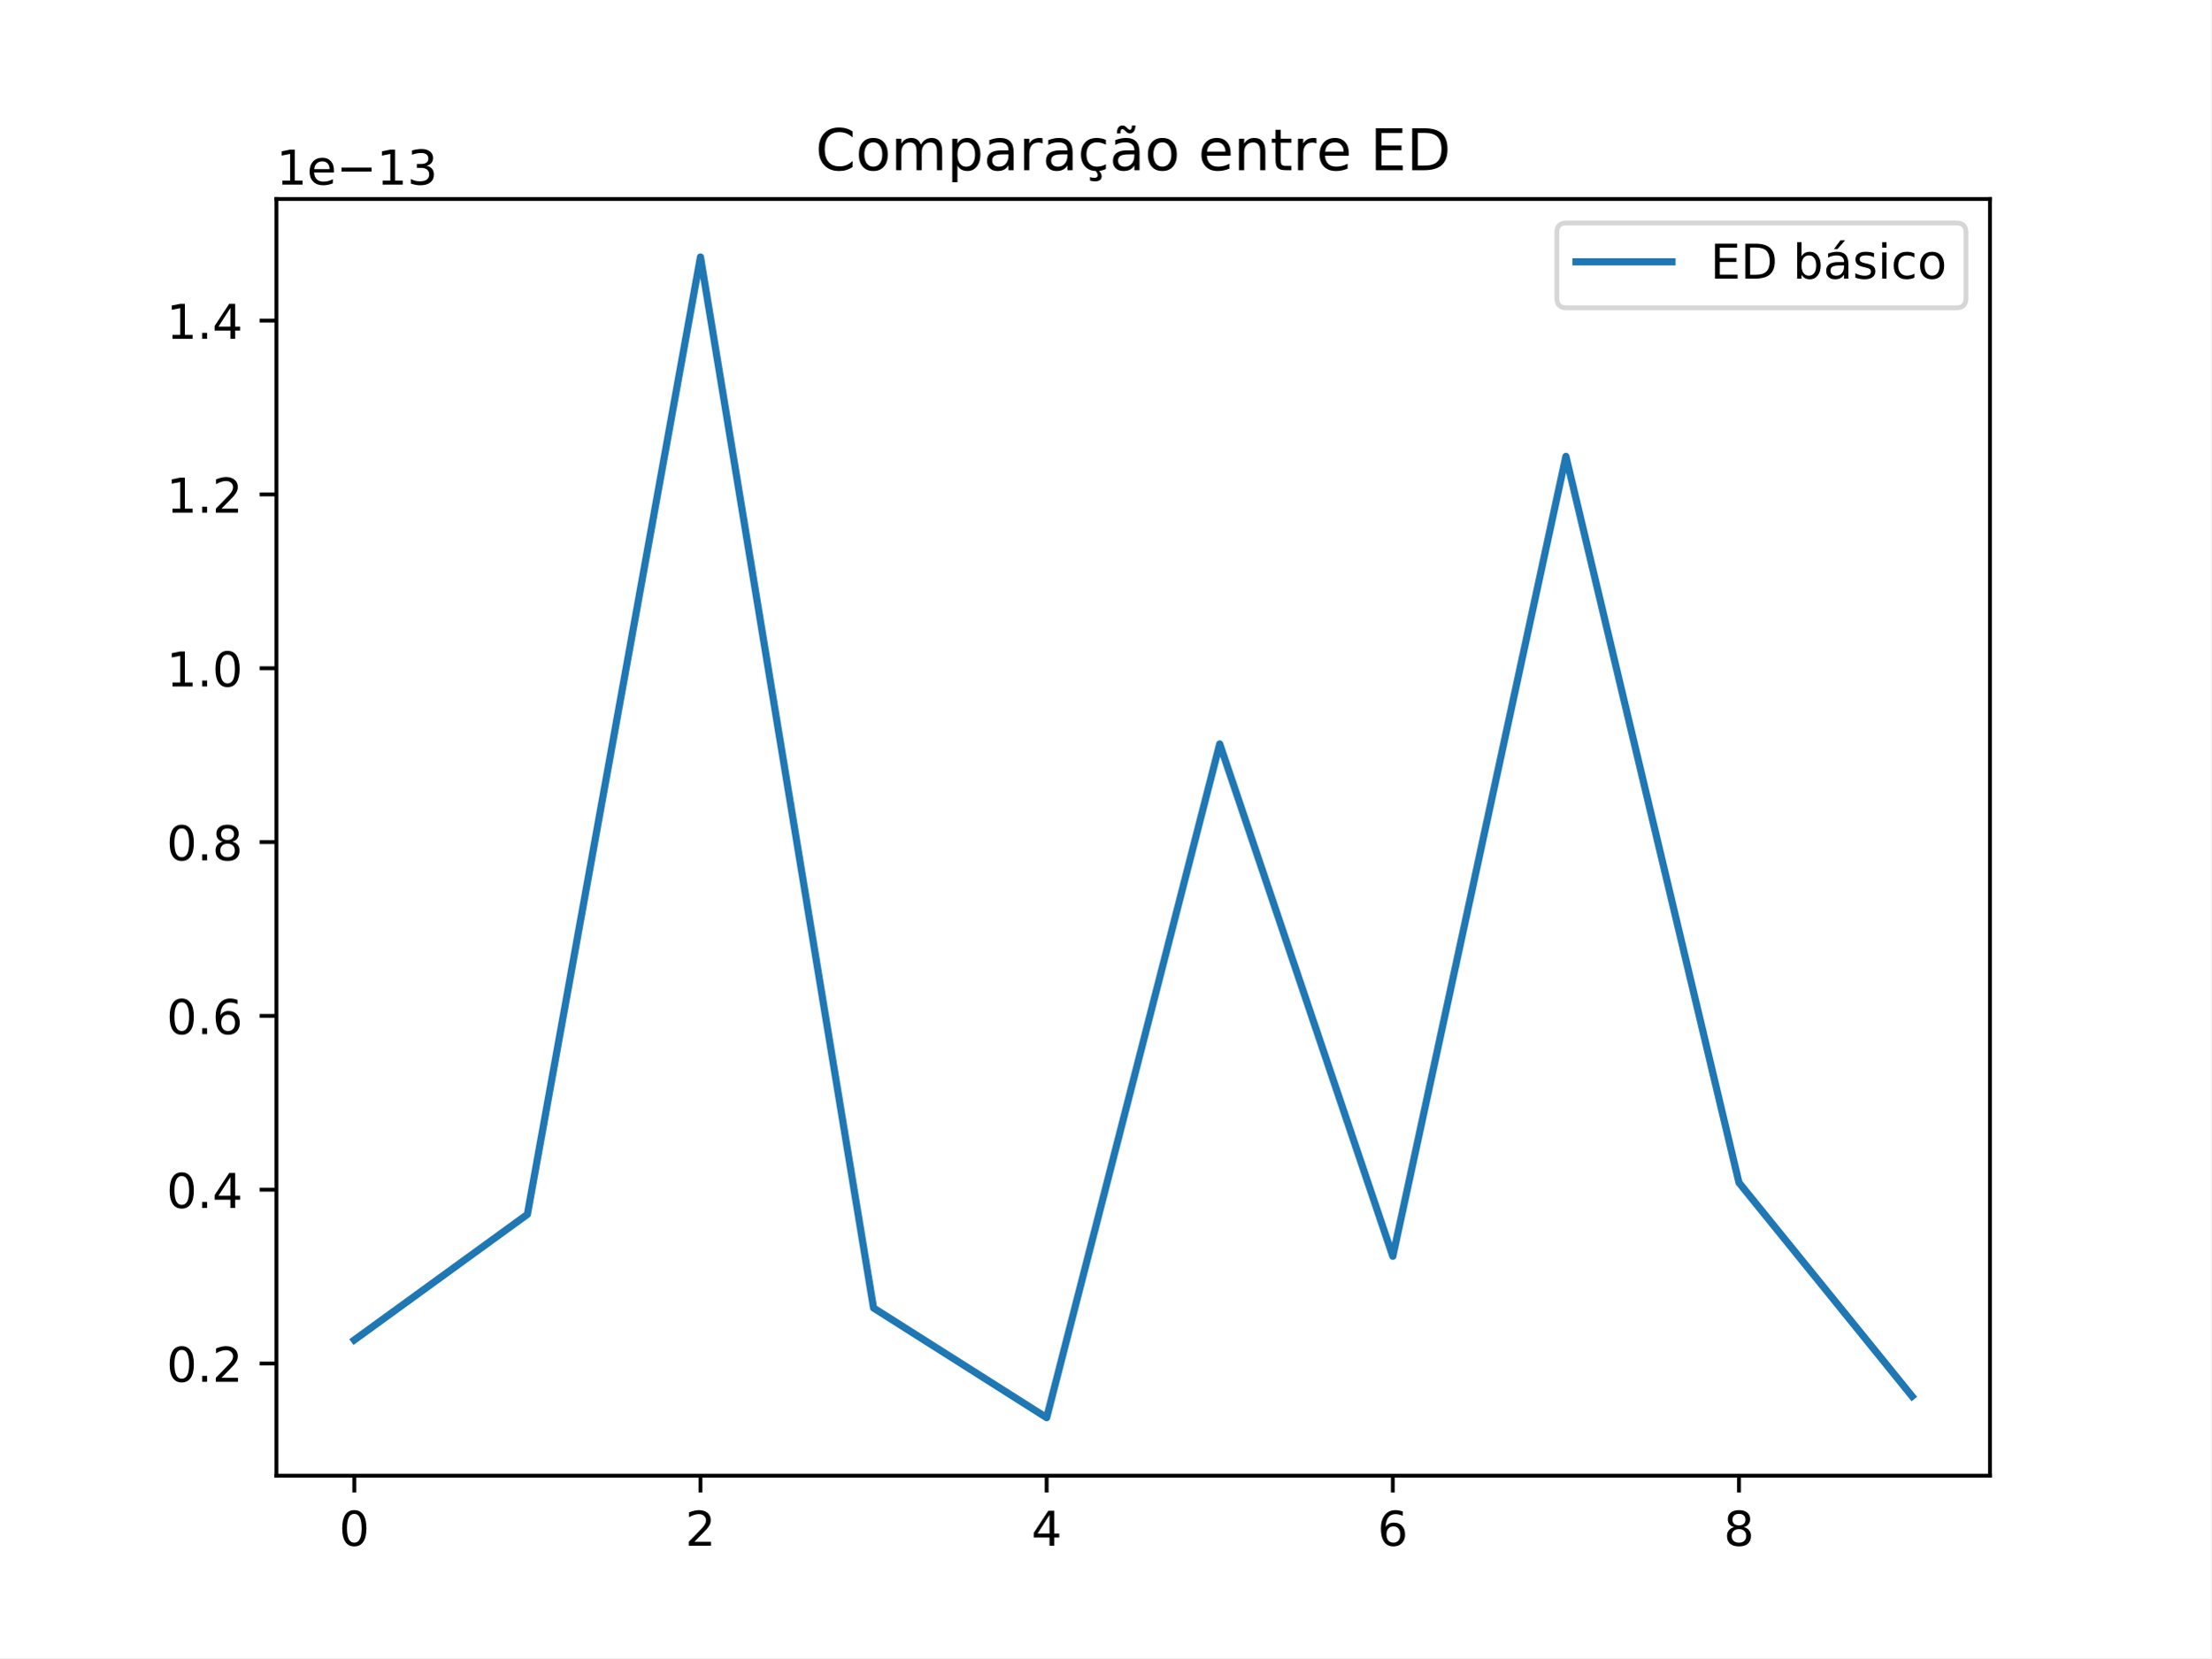
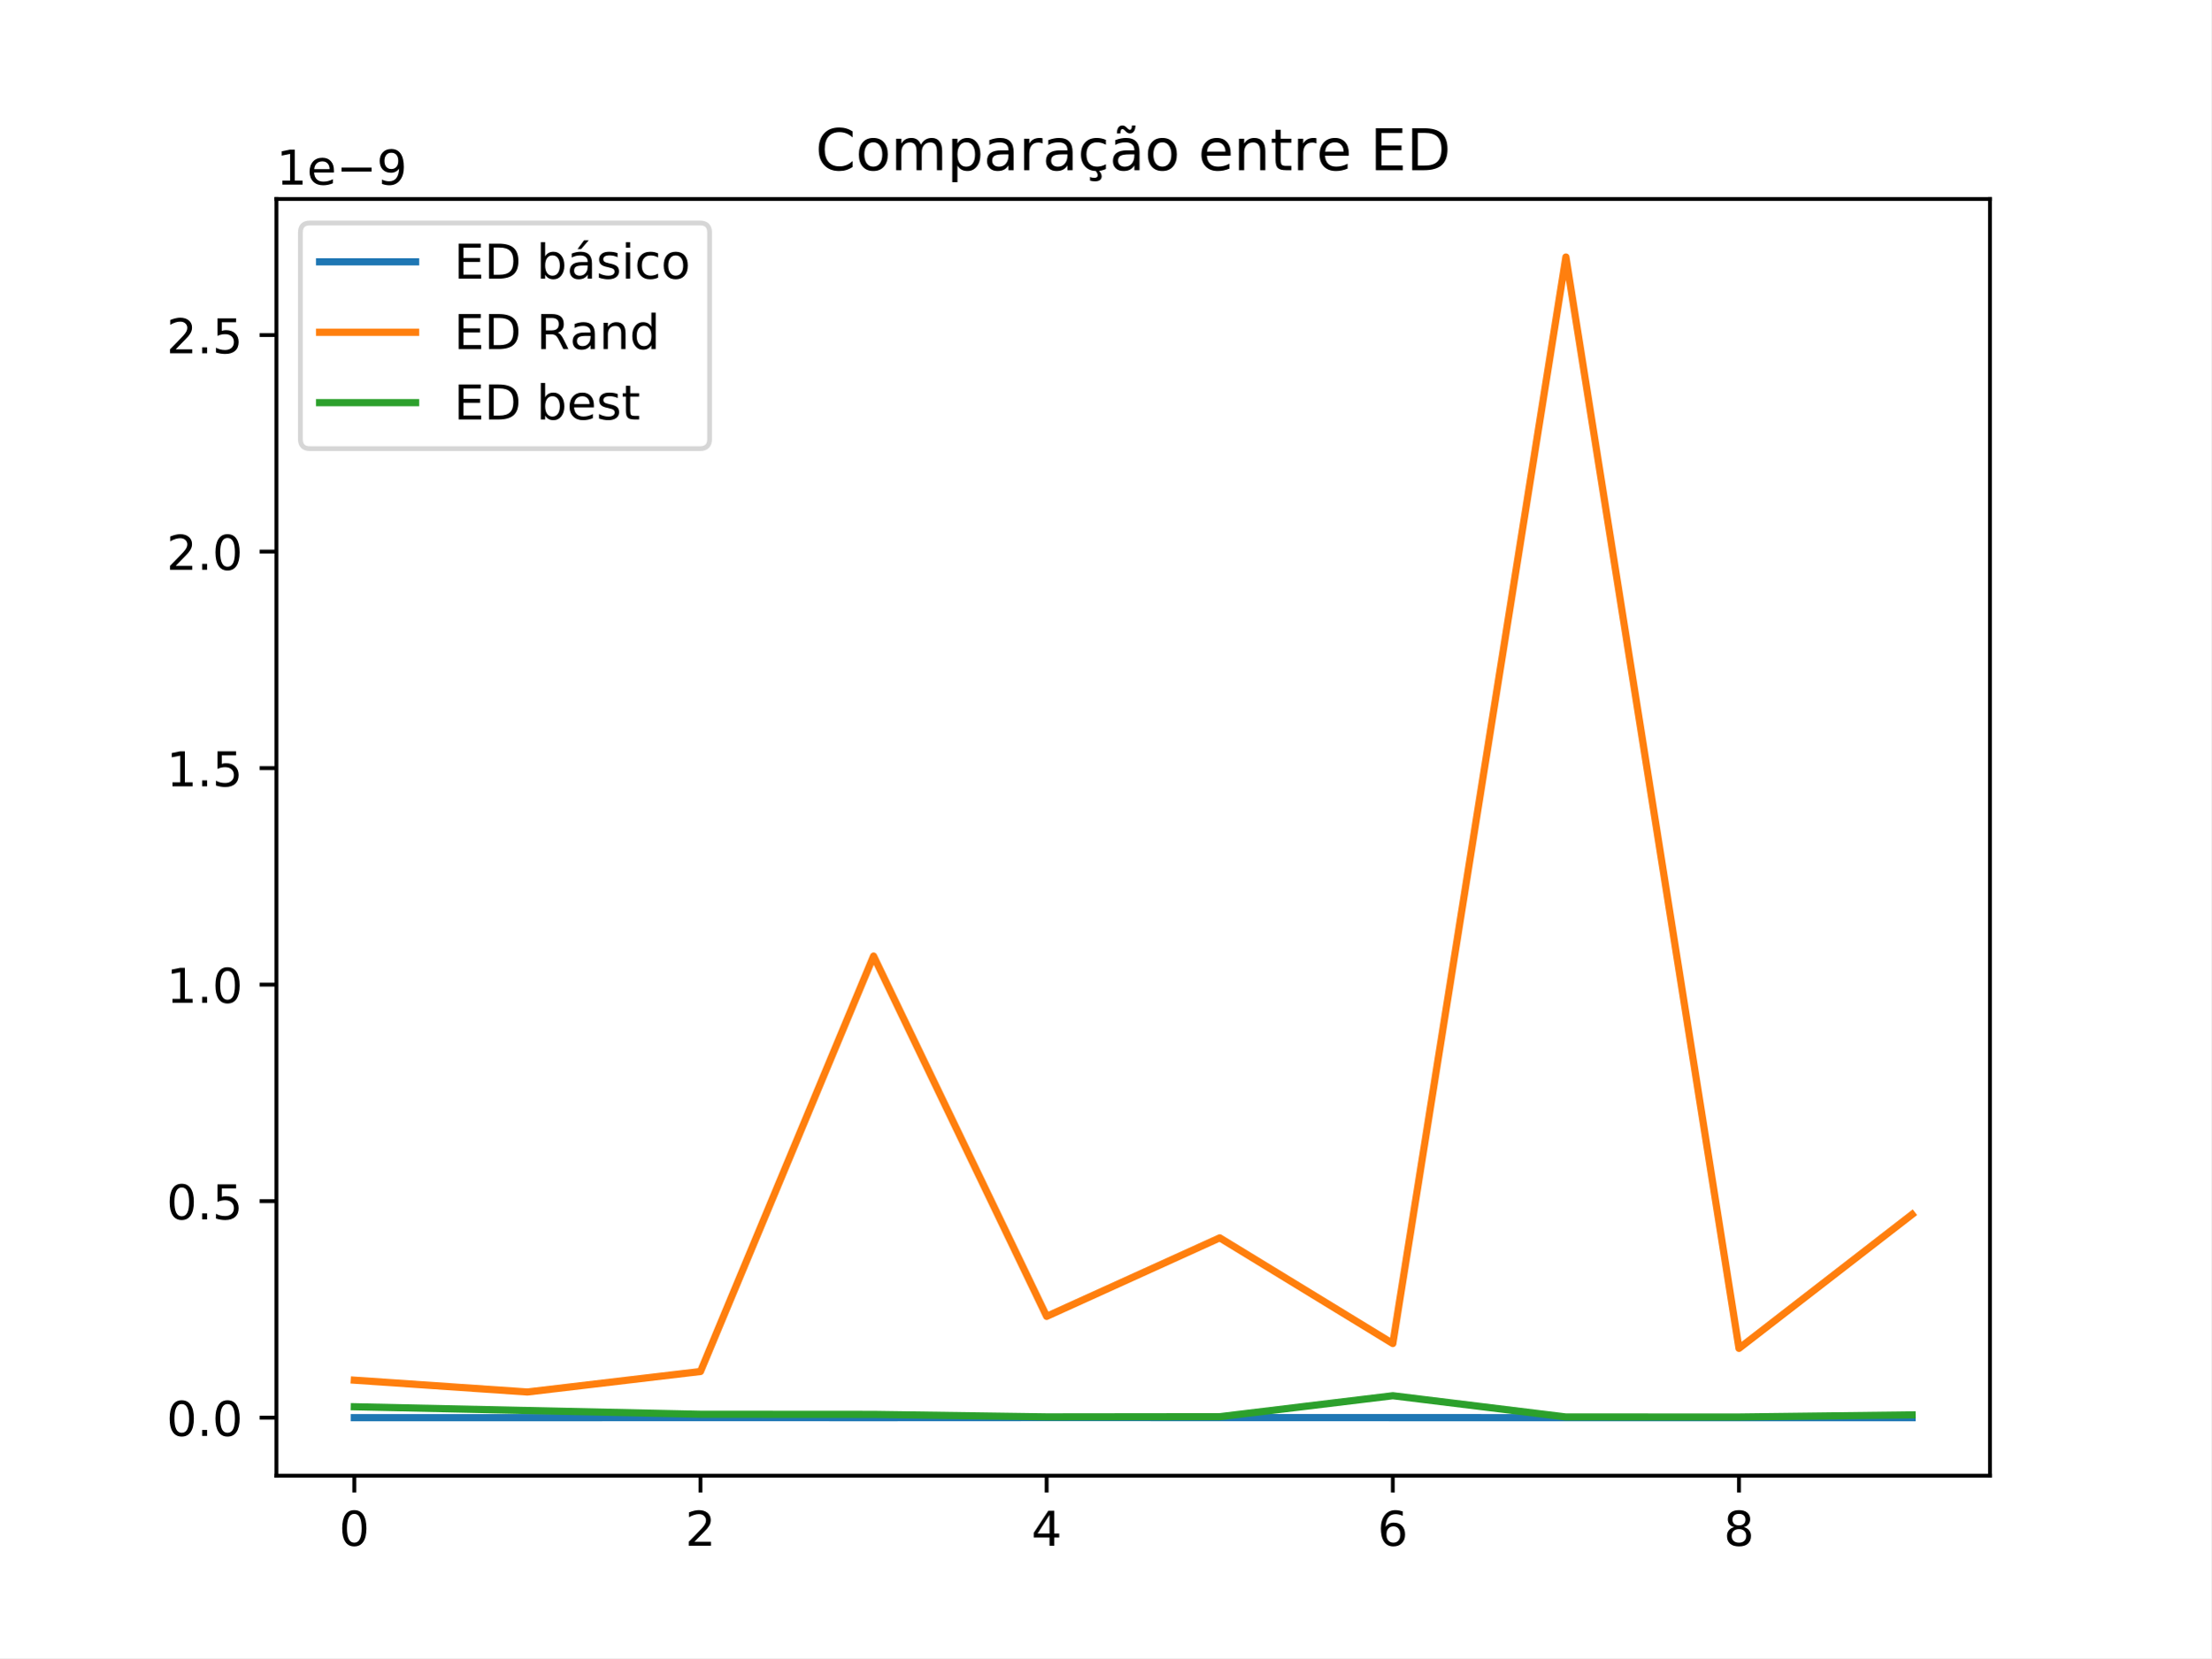
<svg xmlns="http://www.w3.org/2000/svg" xmlns:xlink="http://www.w3.org/1999/xlink" height="345.6pt" version="1.1" viewBox="0 0 460.8 345.6" width="460.8pt">
  <defs>
    <style type="text/css">
*{stroke-linecap:butt;stroke-linejoin:round;}
  </style>
  </defs>
  <g id="figure_1">
    <g id="patch_1">
      <path d="M 0 345.6  L 460.8 345.6  L 460.8 0  L 0 0  z " style="fill:#ffffff;" />
    </g>
    <g id="axes_1">
      <g id="patch_2">
        <path d="M 57.6 307.584  L 414.72 307.584  L 414.72 41.472  L 57.6 41.472  z " style="fill:#ffffff;" />
      </g>
      <g id="matplotlib.axis_1">
        <g id="xtick_1">
          <g id="line2d_1">
            <defs>
-               <path d="M 0 0  L 0 3.5  " id="m96b61ad5fe" style="stroke:#000000;stroke-width:0.8;" />
-             </defs>
-             <g>
-               <use style="stroke:#000000;stroke-width:0.8;" x="73.833" xlink:href="#m96b61ad5fe" y="307.584" />
+               <path d="M 0 0  L 0 3.5  " id="m26f1980702" style="stroke:#000000;stroke-width:0.8;" />
+             </defs>
+             <g>
+               <use style="stroke:#000000;stroke-width:0.8;" x="73.833" xlink:href="#m26f1980702" y="307.584" />
            </g>
          </g>
          <g id="text_1">
            <defs>
              <path d="M 31.781 66.406  Q 24.172 66.406 20.328 58.906  Q 16.5 51.422 16.5 36.375  Q 16.5 21.391 20.328 13.891  Q 24.172 6.391 31.781 6.391  Q 39.453 6.391 43.281 13.891  Q 47.125 21.391 47.125 36.375  Q 47.125 51.422 43.281 58.906  Q 39.453 66.406 31.781 66.406  z M 31.781 74.219  Q 44.047 74.219 50.516 64.516  Q 56.984 54.828 56.984 36.375  Q 56.984 17.969 50.516 8.266  Q 44.047 -1.422 31.781 -1.422  Q 19.531 -1.422 13.062 8.266  Q 6.594 17.969 6.594 36.375  Q 6.594 54.828 13.062 64.516  Q 19.531 74.219 31.781 74.219  z " id="DejaVuSans-48" />
            </defs>
            <g transform="translate(70.65148 322.1824)scale(0.1 -0.1)">
              <use xlink:href="#DejaVuSans-48" />
            </g>
          </g>
        </g>
        <g id="xtick_2">
          <g id="line2d_2">
            <g>
-               <use style="stroke:#000000;stroke-width:0.8;" x="145.978" xlink:href="#m96b61ad5fe" y="307.584" />
+               <use style="stroke:#000000;stroke-width:0.8;" x="145.978" xlink:href="#m26f1980702" y="307.584" />
            </g>
          </g>
          <g id="text_2">
            <defs>
              <path d="M 19.188 8.297  L 53.609 8.297  L 53.609 0  L 7.328 0  L 7.328 8.297  Q 12.938 14.109 22.625 23.891  Q 32.328 33.688 34.812 36.531  Q 39.547 41.844 41.422 45.531  Q 43.312 49.219 43.312 52.781  Q 43.312 58.594 39.234 62.25  Q 35.156 65.922 28.609 65.922  Q 23.969 65.922 18.812 64.312  Q 13.672 62.703 7.812 59.422  L 7.812 69.391  Q 13.766 71.781 18.938 73  Q 24.125 74.219 28.422 74.219  Q 39.75 74.219 46.484 68.547  Q 53.219 62.891 53.219 53.422  Q 53.219 48.922 51.531 44.891  Q 49.859 40.875 45.406 35.406  Q 44.188 33.984 37.641 27.219  Q 31.109 20.453 19.188 8.297  z " id="DejaVuSans-50" />
            </defs>
            <g transform="translate(142.7969 322.1824)scale(0.1 -0.1)">
              <use xlink:href="#DejaVuSans-50" />
            </g>
          </g>
        </g>
        <g id="xtick_3">
          <g id="line2d_3">
            <g>
-               <use style="stroke:#000000;stroke-width:0.8;" x="218.124" xlink:href="#m96b61ad5fe" y="307.584" />
+               <use style="stroke:#000000;stroke-width:0.8;" x="218.124" xlink:href="#m26f1980702" y="307.584" />
            </g>
          </g>
          <g id="text_3">
            <defs>
              <path d="M 37.797 64.312  L 12.891 25.391  L 37.797 25.391  z M 35.203 72.906  L 47.609 72.906  L 47.609 25.391  L 58.016 25.391  L 58.016 17.188  L 47.609 17.188  L 47.609 0  L 37.797 0  L 37.797 17.188  L 4.891 17.188  L 4.891 26.703  z " id="DejaVuSans-52" />
            </defs>
            <g transform="translate(214.9424 322.1824)scale(0.1 -0.1)">
              <use xlink:href="#DejaVuSans-52" />
            </g>
          </g>
        </g>
        <g id="xtick_4">
          <g id="line2d_4">
            <g>
-               <use style="stroke:#000000;stroke-width:0.8;" x="290.269" xlink:href="#m96b61ad5fe" y="307.584" />
+               <use style="stroke:#000000;stroke-width:0.8;" x="290.269" xlink:href="#m26f1980702" y="307.584" />
            </g>
          </g>
          <g id="text_4">
            <defs>
              <path d="M 33.016 40.375  Q 26.375 40.375 22.484 35.828  Q 18.609 31.297 18.609 23.391  Q 18.609 15.531 22.484 10.953  Q 26.375 6.391 33.016 6.391  Q 39.656 6.391 43.531 10.953  Q 47.406 15.531 47.406 23.391  Q 47.406 31.297 43.531 35.828  Q 39.656 40.375 33.016 40.375  z M 52.594 71.297  L 52.594 62.312  Q 48.875 64.062 45.094 64.984  Q 41.312 65.922 37.594 65.922  Q 27.828 65.922 22.672 59.328  Q 17.531 52.734 16.797 39.406  Q 19.672 43.656 24.016 45.922  Q 28.375 48.188 33.594 48.188  Q 44.578 48.188 50.953 41.516  Q 57.328 34.859 57.328 23.391  Q 57.328 12.156 50.688 5.359  Q 44.047 -1.422 33.016 -1.422  Q 20.359 -1.422 13.672 8.266  Q 6.984 17.969 6.984 36.375  Q 6.984 53.656 15.188 63.938  Q 23.391 74.219 37.203 74.219  Q 40.922 74.219 44.703 73.484  Q 48.484 72.75 52.594 71.297  z " id="DejaVuSans-54" />
            </defs>
            <g transform="translate(287.0878 322.1824)scale(0.1 -0.1)">
              <use xlink:href="#DejaVuSans-54" />
            </g>
          </g>
        </g>
        <g id="xtick_5">
          <g id="line2d_5">
            <g>
-               <use style="stroke:#000000;stroke-width:0.8;" x="362.415" xlink:href="#m96b61ad5fe" y="307.584" />
+               <use style="stroke:#000000;stroke-width:0.8;" x="362.415" xlink:href="#m26f1980702" y="307.584" />
            </g>
          </g>
          <g id="text_5">
            <defs>
              <path d="M 31.781 34.625  Q 24.75 34.625 20.719 30.859  Q 16.703 27.094 16.703 20.516  Q 16.703 13.922 20.719 10.156  Q 24.75 6.391 31.781 6.391  Q 38.812 6.391 42.859 10.172  Q 46.922 13.969 46.922 20.516  Q 46.922 27.094 42.891 30.859  Q 38.875 34.625 31.781 34.625  z M 21.922 38.812  Q 15.578 40.375 12.031 44.719  Q 8.5 49.078 8.5 55.328  Q 8.5 64.062 14.719 69.141  Q 20.953 74.219 31.781 74.219  Q 42.672 74.219 48.875 69.141  Q 55.078 64.062 55.078 55.328  Q 55.078 49.078 51.531 44.719  Q 48 40.375 41.703 38.812  Q 48.828 37.156 52.797 32.312  Q 56.781 27.484 56.781 20.516  Q 56.781 9.906 50.312 4.234  Q 43.844 -1.422 31.781 -1.422  Q 19.734 -1.422 13.25 4.234  Q 6.781 9.906 6.781 20.516  Q 6.781 27.484 10.781 32.312  Q 14.797 37.156 21.922 38.812  z M 18.312 54.391  Q 18.312 48.734 21.844 45.562  Q 25.391 42.391 31.781 42.391  Q 38.141 42.391 41.719 45.562  Q 45.312 48.734 45.312 54.391  Q 45.312 60.062 41.719 63.234  Q 38.141 66.406 31.781 66.406  Q 25.391 66.406 21.844 63.234  Q 18.312 60.062 18.312 54.391  z " id="DejaVuSans-56" />
            </defs>
            <g transform="translate(359.2333 322.1824)scale(0.1 -0.1)">
              <use xlink:href="#DejaVuSans-56" />
            </g>
          </g>
        </g>
      </g>
      <g id="matplotlib.axis_2">
        <g id="ytick_1">
          <g id="line2d_6">
            <defs>
-               <path d="M 0 0  L -3.5 0  " id="m6f7c202a91" style="stroke:#000000;stroke-width:0.8;" />
-             </defs>
-             <g>
-               <use style="stroke:#000000;stroke-width:0.8;" x="57.6" xlink:href="#m6f7c202a91" y="284.208" />
+               <path d="M 0 0  L -3.5 0  " id="m8818a28d22" style="stroke:#000000;stroke-width:0.8;" />
+             </defs>
+             <g>
+               <use style="stroke:#000000;stroke-width:0.8;" x="57.6" xlink:href="#m8818a28d22" y="295.489" />
            </g>
          </g>
          <g id="text_6">
            <defs>
              <path d="M 10.688 12.406  L 21 12.406  L 21 0  L 10.688 0  z " id="DejaVuSans-46" />
            </defs>
-             <g transform="translate(34.69687 288.0069)scale(0.1 -0.1)">
+             <g transform="translate(34.69687 299.2879)scale(0.1 -0.1)">
              <use xlink:href="#DejaVuSans-48" />
              <use x="63.623" xlink:href="#DejaVuSans-46" />
-               <use x="95.41" xlink:href="#DejaVuSans-50" />
+               <use x="95.41" xlink:href="#DejaVuSans-48" />
            </g>
          </g>
        </g>
        <g id="ytick_2">
          <g id="line2d_7">
            <g>
-               <use style="stroke:#000000;stroke-width:0.8;" x="57.6" xlink:href="#m6f7c202a91" y="247.976" />
+               <use style="stroke:#000000;stroke-width:0.8;" x="57.6" xlink:href="#m8818a28d22" y="250.357" />
            </g>
          </g>
          <g id="text_7">
-             <g transform="translate(34.69687 251.775)scale(0.1 -0.1)">
+             <defs>
+               <path d="M 10.797 72.906  L 49.516 72.906  L 49.516 64.594  L 19.828 64.594  L 19.828 46.734  Q 21.969 47.469 24.109 47.828  Q 26.266 48.188 28.422 48.188  Q 40.625 48.188 47.75 41.5  Q 54.891 34.812 54.891 23.391  Q 54.891 11.625 47.562 5.094  Q 40.234 -1.422 26.906 -1.422  Q 22.312 -1.422 17.547 -0.641  Q 12.797 0.141 7.719 1.703  L 7.719 11.625  Q 12.109 9.234 16.797 8.062  Q 21.484 6.891 26.703 6.891  Q 35.156 6.891 40.078 11.328  Q 45.016 15.766 45.016 23.391  Q 45.016 31 40.078 35.438  Q 35.156 39.891 26.703 39.891  Q 22.75 39.891 18.812 39.016  Q 14.891 38.141 10.797 36.281  z " id="DejaVuSans-53" />
+             </defs>
+             <g transform="translate(34.69687 254.1562)scale(0.1 -0.1)">
              <use xlink:href="#DejaVuSans-48" />
              <use x="63.623" xlink:href="#DejaVuSans-46" />
-               <use x="95.41" xlink:href="#DejaVuSans-52" />
+               <use x="95.41" xlink:href="#DejaVuSans-53" />
            </g>
          </g>
        </g>
        <g id="ytick_3">
          <g id="line2d_8">
            <g>
-               <use style="stroke:#000000;stroke-width:0.8;" x="57.6" xlink:href="#m6f7c202a91" y="211.744" />
+               <use style="stroke:#000000;stroke-width:0.8;" x="57.6" xlink:href="#m8818a28d22" y="205.225" />
            </g>
          </g>
          <g id="text_8">
-             <g transform="translate(34.69687 215.5431)scale(0.1 -0.1)">
-               <use xlink:href="#DejaVuSans-48" />
-               <use x="63.623" xlink:href="#DejaVuSans-46" />
-               <use x="95.41" xlink:href="#DejaVuSans-54" />
+             <defs>
+               <path d="M 12.406 8.297  L 28.516 8.297  L 28.516 63.922  L 10.984 60.406  L 10.984 69.391  L 28.422 72.906  L 38.281 72.906  L 38.281 8.297  L 54.391 8.297  L 54.391 0  L 12.406 0  z " id="DejaVuSans-49" />
+             </defs>
+             <g transform="translate(34.69687 209.0245)scale(0.1 -0.1)">
+               <use xlink:href="#DejaVuSans-49" />
+               <use x="63.623" xlink:href="#DejaVuSans-46" />
+               <use x="95.41" xlink:href="#DejaVuSans-48" />
            </g>
          </g>
        </g>
        <g id="ytick_4">
          <g id="line2d_9">
            <g>
-               <use style="stroke:#000000;stroke-width:0.8;" x="57.6" xlink:href="#m6f7c202a91" y="175.512" />
+               <use style="stroke:#000000;stroke-width:0.8;" x="57.6" xlink:href="#m8818a28d22" y="160.094" />
            </g>
          </g>
          <g id="text_9">
-             <g transform="translate(34.69687 179.3112)scale(0.1 -0.1)">
-               <use xlink:href="#DejaVuSans-48" />
-               <use x="63.623" xlink:href="#DejaVuSans-46" />
-               <use x="95.41" xlink:href="#DejaVuSans-56" />
+             <g transform="translate(34.69687 163.8928)scale(0.1 -0.1)">
+               <use xlink:href="#DejaVuSans-49" />
+               <use x="63.623" xlink:href="#DejaVuSans-46" />
+               <use x="95.41" xlink:href="#DejaVuSans-53" />
            </g>
          </g>
        </g>
        <g id="ytick_5">
          <g id="line2d_10">
            <g>
-               <use style="stroke:#000000;stroke-width:0.8;" x="57.6" xlink:href="#m6f7c202a91" y="139.28" />
+               <use style="stroke:#000000;stroke-width:0.8;" x="57.6" xlink:href="#m8818a28d22" y="114.962" />
            </g>
          </g>
          <g id="text_10">
-             <defs>
-               <path d="M 12.406 8.297  L 28.516 8.297  L 28.516 63.922  L 10.984 60.406  L 10.984 69.391  L 28.422 72.906  L 38.281 72.906  L 38.281 8.297  L 54.391 8.297  L 54.391 0  L 12.406 0  z " id="DejaVuSans-49" />
-             </defs>
-             <g transform="translate(34.69687 143.0793)scale(0.1 -0.1)">
-               <use xlink:href="#DejaVuSans-49" />
+             <g transform="translate(34.69687 118.7611)scale(0.1 -0.1)">
+               <use xlink:href="#DejaVuSans-50" />
              <use x="63.623" xlink:href="#DejaVuSans-46" />
              <use x="95.41" xlink:href="#DejaVuSans-48" />
            </g>
          </g>
        </g>
        <g id="ytick_6">
          <g id="line2d_11">
            <g>
-               <use style="stroke:#000000;stroke-width:0.8;" x="57.6" xlink:href="#m6f7c202a91" y="103.048" />
+               <use style="stroke:#000000;stroke-width:0.8;" x="57.6" xlink:href="#m8818a28d22" y="69.83" />
            </g>
          </g>
          <g id="text_11">
-             <g transform="translate(34.69687 106.8474)scale(0.1 -0.1)">
-               <use xlink:href="#DejaVuSans-49" />
-               <use x="63.623" xlink:href="#DejaVuSans-46" />
-               <use x="95.41" xlink:href="#DejaVuSans-50" />
-             </g>
-           </g>
-         </g>
-         <g id="ytick_7">
-           <g id="line2d_12">
-             <g>
-               <use style="stroke:#000000;stroke-width:0.8;" x="57.6" xlink:href="#m6f7c202a91" y="66.816" />
-             </g>
-           </g>
-           <g id="text_12">
-             <g transform="translate(34.69687 70.61549)scale(0.1 -0.1)">
-               <use xlink:href="#DejaVuSans-49" />
-               <use x="63.623" xlink:href="#DejaVuSans-46" />
-               <use x="95.41" xlink:href="#DejaVuSans-52" />
-             </g>
-           </g>
-         </g>
-         <g id="text_13">
+             <g transform="translate(34.69687 73.62946)scale(0.1 -0.1)">
+               <use xlink:href="#DejaVuSans-50" />
+               <use x="63.623" xlink:href="#DejaVuSans-46" />
+               <use x="95.41" xlink:href="#DejaVuSans-53" />
+             </g>
+           </g>
+         </g>
+         <g id="text_12">
          <defs>
            <path d="M 56.203 29.594  L 56.203 25.203  L 14.891 25.203  Q 15.484 15.922 20.484 11.062  Q 25.484 6.203 34.422 6.203  Q 39.594 6.203 44.453 7.469  Q 49.312 8.734 54.109 11.281  L 54.109 2.781  Q 49.266 0.734 44.188 -0.344  Q 39.109 -1.422 33.891 -1.422  Q 20.797 -1.422 13.156 6.188  Q 5.516 13.812 5.516 26.812  Q 5.516 40.234 12.766 48.109  Q 20.016 56 32.328 56  Q 43.359 56 49.781 48.891  Q 56.203 41.797 56.203 29.594  z M 47.219 32.234  Q 47.125 39.594 43.094 43.984  Q 39.062 48.391 32.422 48.391  Q 24.906 48.391 20.391 44.141  Q 15.875 39.891 15.188 32.172  z " id="DejaVuSans-101" />
            <path d="M 10.594 35.5  L 73.188 35.5  L 73.188 27.203  L 10.594 27.203  z " id="DejaVuSans-8722" />
-             <path d="M 40.578 39.312  Q 47.656 37.797 51.625 33  Q 55.609 28.219 55.609 21.188  Q 55.609 10.406 48.188 4.484  Q 40.766 -1.422 27.094 -1.422  Q 22.516 -1.422 17.656 -0.516  Q 12.797 0.391 7.625 2.203  L 7.625 11.719  Q 11.719 9.328 16.594 8.109  Q 21.484 6.891 26.812 6.891  Q 36.078 6.891 40.938 10.547  Q 45.797 14.203 45.797 21.188  Q 45.797 27.641 41.281 31.266  Q 36.766 34.906 28.719 34.906  L 20.219 34.906  L 20.219 43.016  L 29.109 43.016  Q 36.375 43.016 40.234 45.922  Q 44.094 48.828 44.094 54.297  Q 44.094 59.906 40.109 62.906  Q 36.141 65.922 28.719 65.922  Q 24.656 65.922 20.016 65.031  Q 15.375 64.156 9.812 62.312  L 9.812 71.094  Q 15.438 72.656 20.344 73.438  Q 25.25 74.219 29.594 74.219  Q 40.828 74.219 47.359 69.109  Q 53.906 64.016 53.906 55.328  Q 53.906 49.266 50.438 45.094  Q 46.969 40.922 40.578 39.312  z " id="DejaVuSans-51" />
+             <path d="M 10.984 1.516  L 10.984 10.5  Q 14.703 8.734 18.5 7.812  Q 22.312 6.891 25.984 6.891  Q 35.75 6.891 40.891 13.453  Q 46.047 20.016 46.781 33.406  Q 43.953 29.203 39.594 26.953  Q 35.25 24.703 29.984 24.703  Q 19.047 24.703 12.672 31.312  Q 6.297 37.938 6.297 49.422  Q 6.297 60.641 12.938 67.422  Q 19.578 74.219 30.609 74.219  Q 43.266 74.219 49.922 64.516  Q 56.594 54.828 56.594 36.375  Q 56.594 19.141 48.406 8.859  Q 40.234 -1.422 26.422 -1.422  Q 22.703 -1.422 18.891 -0.688  Q 15.094 0.047 10.984 1.516  z M 30.609 32.422  Q 37.25 32.422 41.125 36.953  Q 45.016 41.5 45.016 49.422  Q 45.016 57.281 41.125 61.844  Q 37.25 66.406 30.609 66.406  Q 23.969 66.406 20.094 61.844  Q 16.219 57.281 16.219 49.422  Q 16.219 41.5 20.094 36.953  Q 23.969 32.422 30.609 32.422  z " id="DejaVuSans-57" />
          </defs>
          <g transform="translate(57.6 38.472)scale(0.1 -0.1)">
            <use xlink:href="#DejaVuSans-49" />
            <use x="63.623" xlink:href="#DejaVuSans-101" />
            <use x="125.146" xlink:href="#DejaVuSans-8722" />
-             <use x="208.936" xlink:href="#DejaVuSans-49" />
-             <use x="272.559" xlink:href="#DejaVuSans-51" />
-           </g>
-         </g>
+             <use x="208.936" xlink:href="#DejaVuSans-57" />
+           </g>
+         </g>
+       </g>
+       <g id="line2d_12">
+         <path clip-path="url(#pc70199033a)" d="M 73.833 295.486  L 109.905 295.488  L 145.978 295.476  L 182.051 295.485  L 218.124 295.468  L 254.196 295.472  L 290.269 295.483  L 326.342 295.485  L 362.415 295.488  L 398.487 295.487  " style="fill:none;stroke:#1f77b4;stroke-linecap:square;stroke-width:1.5;" />
      </g>
      <g id="line2d_13">
-         <path clip-path="url(#pbd3a54ba74)" d="M 73.833 279.296  L 109.905 253.12  L 145.978 53.568  L 182.051 272.63  L 218.124 295.488  L 254.196 155.061  L 290.269 261.853  L 326.342 95.12  L 362.415 246.513  L 398.487 291.026  " style="fill:none;stroke:#1f77b4;stroke-linecap:square;stroke-width:1.5;" />
+         <path clip-path="url(#pc70199033a)" d="M 73.833 287.673  L 109.905 290.141  L 145.978 285.867  L 182.051 199.276  L 218.124 274.377  L 254.196 258.011  L 290.269 280.04  L 326.342 53.568  L 362.415 281.047  L 398.487 253.125  " style="fill:none;stroke:#ff7f0e;stroke-linecap:square;stroke-width:1.5;" />
+       </g>
+       <g id="line2d_14">
+         <path clip-path="url(#pc70199033a)" d="M 73.833 293.213  L 109.905 294  L 145.978 294.786  L 182.051 294.81  L 218.124 295.328  L 254.196 295.287  L 290.269 290.917  L 326.342 295.346  L 362.415 295.352  L 398.487 294.909  " style="fill:none;stroke:#2ca02c;stroke-linecap:square;stroke-width:1.5;" />
      </g>
      <g id="patch_3">
        <path d="M 57.6 307.584  L 57.6 41.472  " style="fill:none;stroke:#000000;stroke-linecap:square;stroke-linejoin:miter;stroke-width:0.8;" />
      </g>
      <g id="patch_4">
        <path d="M 414.72 307.584  L 414.72 41.472  " style="fill:none;stroke:#000000;stroke-linecap:square;stroke-linejoin:miter;stroke-width:0.8;" />
      </g>
      <g id="patch_5">
        <path d="M 57.6 307.584  L 414.72 307.584  " style="fill:none;stroke:#000000;stroke-linecap:square;stroke-linejoin:miter;stroke-width:0.8;" />
      </g>
      <g id="patch_6">
        <path d="M 57.6 41.472  L 414.72 41.472  " style="fill:none;stroke:#000000;stroke-linecap:square;stroke-linejoin:miter;stroke-width:0.8;" />
      </g>
-       <g id="text_14">
+       <g id="text_13">
        <defs>
          <path d="M 64.406 67.281  L 64.406 56.891  Q 59.422 61.531 53.781 63.812  Q 48.141 66.109 41.797 66.109  Q 29.297 66.109 22.656 58.469  Q 16.016 50.828 16.016 36.375  Q 16.016 21.969 22.656 14.328  Q 29.297 6.688 41.797 6.688  Q 48.141 6.688 53.781 8.984  Q 59.422 11.281 64.406 15.922  L 64.406 5.609  Q 59.234 2.094 53.438 0.328  Q 47.656 -1.422 41.219 -1.422  Q 24.656 -1.422 15.125 8.703  Q 5.609 18.844 5.609 36.375  Q 5.609 53.953 15.125 64.078  Q 24.656 74.219 41.219 74.219  Q 47.75 74.219 53.531 72.484  Q 59.328 70.75 64.406 67.281  z " id="DejaVuSans-67" />
          <path d="M 30.609 48.391  Q 23.391 48.391 19.188 42.75  Q 14.984 37.109 14.984 27.297  Q 14.984 17.484 19.156 11.844  Q 23.344 6.203 30.609 6.203  Q 37.797 6.203 41.984 11.859  Q 46.188 17.531 46.188 27.297  Q 46.188 37.016 41.984 42.703  Q 37.797 48.391 30.609 48.391  z M 30.609 56  Q 42.328 56 49.016 48.375  Q 55.719 40.766 55.719 27.297  Q 55.719 13.875 49.016 6.219  Q 42.328 -1.422 30.609 -1.422  Q 18.844 -1.422 12.172 6.219  Q 5.516 13.875 5.516 27.297  Q 5.516 40.766 12.172 48.375  Q 18.844 56 30.609 56  z " id="DejaVuSans-111" />
          <path d="M 52 44.188  Q 55.375 50.25 60.062 53.125  Q 64.75 56 71.094 56  Q 79.641 56 84.281 50.016  Q 88.922 44.047 88.922 33.016  L 88.922 0  L 79.891 0  L 79.891 32.719  Q 79.891 40.578 77.094 44.375  Q 74.312 48.188 68.609 48.188  Q 61.625 48.188 57.562 43.547  Q 53.516 38.922 53.516 30.906  L 53.516 0  L 44.484 0  L 44.484 32.719  Q 44.484 40.625 41.703 44.406  Q 38.922 48.188 33.109 48.188  Q 26.219 48.188 22.156 43.531  Q 18.109 38.875 18.109 30.906  L 18.109 0  L 9.078 0  L 9.078 54.688  L 18.109 54.688  L 18.109 46.188  Q 21.188 51.219 25.484 53.609  Q 29.781 56 35.688 56  Q 41.656 56 45.828 52.969  Q 50 49.953 52 44.188  z " id="DejaVuSans-109" />
          <path d="M 18.109 8.203  L 18.109 -20.797  L 9.078 -20.797  L 9.078 54.688  L 18.109 54.688  L 18.109 46.391  Q 20.953 51.266 25.266 53.625  Q 29.594 56 35.594 56  Q 45.562 56 51.781 48.094  Q 58.016 40.188 58.016 27.297  Q 58.016 14.406 51.781 6.484  Q 45.562 -1.422 35.594 -1.422  Q 29.594 -1.422 25.266 0.953  Q 20.953 3.328 18.109 8.203  z M 48.688 27.297  Q 48.688 37.203 44.609 42.844  Q 40.531 48.484 33.406 48.484  Q 26.266 48.484 22.188 42.844  Q 18.109 37.203 18.109 27.297  Q 18.109 17.391 22.188 11.75  Q 26.266 6.109 33.406 6.109  Q 40.531 6.109 44.609 11.75  Q 48.688 17.391 48.688 27.297  z " id="DejaVuSans-112" />
          <path d="M 34.281 27.484  Q 23.391 27.484 19.188 25  Q 14.984 22.516 14.984 16.5  Q 14.984 11.719 18.141 8.906  Q 21.297 6.109 26.703 6.109  Q 34.188 6.109 38.703 11.406  Q 43.219 16.703 43.219 25.484  L 43.219 27.484  z M 52.203 31.203  L 52.203 0  L 43.219 0  L 43.219 8.297  Q 40.141 3.328 35.547 0.953  Q 30.953 -1.422 24.312 -1.422  Q 15.922 -1.422 10.953 3.297  Q 6 8.016 6 15.922  Q 6 25.141 12.172 29.828  Q 18.359 34.516 30.609 34.516  L 43.219 34.516  L 43.219 35.406  Q 43.219 41.609 39.141 45  Q 35.062 48.391 27.688 48.391  Q 23 48.391 18.547 47.266  Q 14.109 46.141 10.016 43.891  L 10.016 52.203  Q 14.938 54.109 19.578 55.047  Q 24.219 56 28.609 56  Q 40.484 56 46.344 49.844  Q 52.203 43.703 52.203 31.203  z " id="DejaVuSans-97" />
          <path d="M 41.109 46.297  Q 39.594 47.172 37.812 47.578  Q 36.031 48 33.891 48  Q 26.266 48 22.188 43.047  Q 18.109 38.094 18.109 28.812  L 18.109 0  L 9.078 0  L 9.078 54.688  L 18.109 54.688  L 18.109 46.188  Q 20.953 51.172 25.484 53.578  Q 30.031 56 36.531 56  Q 37.453 56 38.578 55.875  Q 39.703 55.766 41.062 55.516  z " id="DejaVuSans-114" />
          <path d="M 48.781 52.594  L 48.781 44.188  Q 44.969 46.297 41.141 47.344  Q 37.312 48.391 33.406 48.391  Q 24.656 48.391 19.812 42.844  Q 14.984 37.312 14.984 27.297  Q 14.984 17.281 19.812 11.734  Q 24.656 6.203 33.406 6.203  Q 37.312 6.203 41.141 7.25  Q 44.969 8.297 48.781 10.406  L 48.781 2.094  Q 45.016 0.344 40.984 -0.531  Q 36.969 -1.422 32.422 -1.422  Q 20.062 -1.422 12.781 6.344  Q 5.516 14.109 5.516 27.297  Q 5.516 40.672 12.859 48.328  Q 20.219 56 33.016 56  Q 37.156 56 41.109 55.141  Q 45.062 54.297 48.781 52.594  z M 36.109 0  Q 38.781 -3.031 40.094 -5.594  Q 41.422 -8.156 41.422 -10.5  Q 41.422 -14.844 38.484 -17.062  Q 35.562 -19.281 29.797 -19.281  Q 27.562 -19.281 25.438 -18.984  Q 23.312 -18.703 21.203 -18.109  L 21.203 -11.719  Q 22.875 -12.547 24.672 -12.906  Q 26.484 -13.281 28.781 -13.281  Q 31.656 -13.281 33.125 -12.109  Q 34.594 -10.938 34.594 -8.688  Q 34.594 -7.234 33.531 -5.109  Q 32.484 -2.984 30.297 0  z " id="DejaVuSans-231" />
          <path d="M 34.281 27.484  Q 23.391 27.484 19.188 25  Q 14.984 22.516 14.984 16.5  Q 14.984 11.719 18.141 8.906  Q 21.297 6.109 26.703 6.109  Q 34.188 6.109 38.703 11.406  Q 43.219 16.703 43.219 25.484  L 43.219 27.484  z M 52.203 31.203  L 52.203 0  L 43.219 0  L 43.219 8.297  Q 40.141 3.328 35.547 0.953  Q 30.953 -1.422 24.312 -1.422  Q 15.922 -1.422 10.953 3.297  Q 6 8.016 6 15.922  Q 6 25.141 12.172 29.828  Q 18.359 34.516 30.609 34.516  L 43.219 34.516  L 43.219 35.406  Q 43.219 41.609 39.141 45  Q 35.062 48.391 27.688 48.391  Q 23 48.391 18.547 47.266  Q 14.109 46.141 10.016 43.891  L 10.016 52.203  Q 14.938 54.109 19.578 55.047  Q 24.219 56 28.609 56  Q 40.484 56 46.344 49.844  Q 52.203 43.703 52.203 31.203  z M 28.812 66.891  L 26.016 69.578  Q 24.953 70.562 24.141 71.016  Q 23.344 71.484 22.703 71.484  Q 20.844 71.484 19.969 69.703  Q 19.094 67.922 18.984 63.922  L 12.891 63.922  Q 12.984 70.516 15.469 74.094  Q 17.969 77.688 22.406 77.688  Q 24.266 77.688 25.828 77  Q 27.391 76.312 29.203 74.703  L 31.984 72.016  Q 33.047 71.047 33.859 70.578  Q 34.672 70.125 35.297 70.125  Q 37.156 70.125 38.031 71.906  Q 38.906 73.688 39.016 77.688  L 45.109 77.688  Q 45.016 71.094 42.516 67.5  Q 40.031 63.922 35.594 63.922  Q 33.734 63.922 32.172 64.594  Q 30.609 65.281 28.812 66.891  z " id="DejaVuSans-227" />
          <path id="DejaVuSans-32" />
          <path d="M 54.891 33.016  L 54.891 0  L 45.906 0  L 45.906 32.719  Q 45.906 40.484 42.875 44.328  Q 39.844 48.188 33.797 48.188  Q 26.516 48.188 22.312 43.547  Q 18.109 38.922 18.109 30.906  L 18.109 0  L 9.078 0  L 9.078 54.688  L 18.109 54.688  L 18.109 46.188  Q 21.344 51.125 25.703 53.562  Q 30.078 56 35.797 56  Q 45.219 56 50.047 50.172  Q 54.891 44.344 54.891 33.016  z " id="DejaVuSans-110" />
          <path d="M 18.312 70.219  L 18.312 54.688  L 36.812 54.688  L 36.812 47.703  L 18.312 47.703  L 18.312 18.016  Q 18.312 11.328 20.141 9.422  Q 21.969 7.516 27.594 7.516  L 36.812 7.516  L 36.812 0  L 27.594 0  Q 17.188 0 13.234 3.875  Q 9.281 7.766 9.281 18.016  L 9.281 47.703  L 2.688 47.703  L 2.688 54.688  L 9.281 54.688  L 9.281 70.219  z " id="DejaVuSans-116" />
          <path d="M 9.812 72.906  L 55.906 72.906  L 55.906 64.594  L 19.672 64.594  L 19.672 43.016  L 54.391 43.016  L 54.391 34.719  L 19.672 34.719  L 19.672 8.297  L 56.781 8.297  L 56.781 0  L 9.812 0  z " id="DejaVuSans-69" />
          <path d="M 19.672 64.797  L 19.672 8.109  L 31.594 8.109  Q 46.688 8.109 53.688 14.938  Q 60.688 21.781 60.688 36.531  Q 60.688 51.172 53.688 57.984  Q 46.688 64.797 31.594 64.797  z M 9.812 72.906  L 30.078 72.906  Q 51.266 72.906 61.172 64.094  Q 71.094 55.281 71.094 36.531  Q 71.094 17.672 61.125 8.828  Q 51.172 0 30.078 0  L 9.812 0  z " id="DejaVuSans-68" />
        </defs>
        <g transform="translate(169.95 35.472)scale(0.12 -0.12)">
          <use xlink:href="#DejaVuSans-67" />
          <use x="69.824" xlink:href="#DejaVuSans-111" />
          <use x="131.006" xlink:href="#DejaVuSans-109" />
          <use x="228.418" xlink:href="#DejaVuSans-112" />
          <use x="291.895" xlink:href="#DejaVuSans-97" />
          <use x="353.174" xlink:href="#DejaVuSans-114" />
          <use x="394.287" xlink:href="#DejaVuSans-97" />
          <use x="455.566" xlink:href="#DejaVuSans-231" />
          <use x="510.547" xlink:href="#DejaVuSans-227" />
          <use x="571.826" xlink:href="#DejaVuSans-111" />
          <use x="633.008" xlink:href="#DejaVuSans-32" />
          <use x="664.795" xlink:href="#DejaVuSans-101" />
          <use x="726.318" xlink:href="#DejaVuSans-110" />
          <use x="789.697" xlink:href="#DejaVuSans-116" />
          <use x="828.906" xlink:href="#DejaVuSans-114" />
          <use x="869.988" xlink:href="#DejaVuSans-101" />
          <use x="931.512" xlink:href="#DejaVuSans-32" />
          <use x="963.299" xlink:href="#DejaVuSans-69" />
          <use x="1026.482" xlink:href="#DejaVuSans-68" />
        </g>
      </g>
      <g id="legend_1">
        <g id="patch_7">
-           <path d="M 326.442 64.15  L 407.72 64.15  Q 409.72 64.15 409.72 62.15  L 409.72 48.472  Q 409.72 46.472 407.72 46.472  L 326.442 46.472  Q 324.442 46.472 324.442 48.472  L 324.442 62.15  Q 324.442 64.15 326.442 64.15  z " style="fill:#ffffff;opacity:0.8;stroke:#cccccc;stroke-linejoin:miter;" />
-         </g>
-         <g id="line2d_14">
-           <path d="M 328.442 54.57  L 348.442 54.57  " style="fill:none;stroke:#1f77b4;stroke-linecap:square;stroke-width:1.5;" />
-         </g>
-         <g id="line2d_15" />
-         <g id="text_15">
+           <path d="M 64.6 93.506  L 145.878 93.506  Q 147.878 93.506 147.878 91.506  L 147.878 48.472  Q 147.878 46.472 145.878 46.472  L 64.6 46.472  Q 62.6 46.472 62.6 48.472  L 62.6 91.506  Q 62.6 93.506 64.6 93.506  z " style="fill:#ffffff;opacity:0.8;stroke:#cccccc;stroke-linejoin:miter;" />
+         </g>
+         <g id="line2d_15">
+           <path d="M 66.6 54.57  L 86.6 54.57  " style="fill:none;stroke:#1f77b4;stroke-linecap:square;stroke-width:1.5;" />
+         </g>
+         <g id="line2d_16" />
+         <g id="text_14">
          <defs>
            <path d="M 48.688 27.297  Q 48.688 37.203 44.609 42.844  Q 40.531 48.484 33.406 48.484  Q 26.266 48.484 22.188 42.844  Q 18.109 37.203 18.109 27.297  Q 18.109 17.391 22.188 11.75  Q 26.266 6.109 33.406 6.109  Q 40.531 6.109 44.609 11.75  Q 48.688 17.391 48.688 27.297  z M 18.109 46.391  Q 20.953 51.266 25.266 53.625  Q 29.594 56 35.594 56  Q 45.562 56 51.781 48.094  Q 58.016 40.188 58.016 27.297  Q 58.016 14.406 51.781 6.484  Q 45.562 -1.422 35.594 -1.422  Q 29.594 -1.422 25.266 0.953  Q 20.953 3.328 18.109 8.203  L 18.109 0  L 9.078 0  L 9.078 75.984  L 18.109 75.984  z " id="DejaVuSans-98" />
            <path d="M 34.281 27.484  Q 23.391 27.484 19.188 25  Q 14.984 22.516 14.984 16.5  Q 14.984 11.719 18.141 8.906  Q 21.297 6.109 26.703 6.109  Q 34.188 6.109 38.703 11.406  Q 43.219 16.703 43.219 25.484  L 43.219 27.484  z M 52.203 31.203  L 52.203 0  L 43.219 0  L 43.219 8.297  Q 40.141 3.328 35.547 0.953  Q 30.953 -1.422 24.312 -1.422  Q 15.922 -1.422 10.953 3.297  Q 6 8.016 6 15.922  Q 6 25.141 12.172 29.828  Q 18.359 34.516 30.609 34.516  L 43.219 34.516  L 43.219 35.406  Q 43.219 41.609 39.141 45  Q 35.062 48.391 27.688 48.391  Q 23 48.391 18.547 47.266  Q 14.109 46.141 10.016 43.891  L 10.016 52.203  Q 14.938 54.109 19.578 55.047  Q 24.219 56 28.609 56  Q 40.484 56 46.344 49.844  Q 52.203 43.703 52.203 31.203  z M 35.781 79.984  L 45.5 79.984  L 29.594 61.625  L 22.109 61.625  z " id="DejaVuSans-225" />
            <path d="M 44.281 53.078  L 44.281 44.578  Q 40.484 46.531 36.375 47.5  Q 32.281 48.484 27.875 48.484  Q 21.188 48.484 17.844 46.438  Q 14.5 44.391 14.5 40.281  Q 14.5 37.156 16.891 35.375  Q 19.281 33.594 26.516 31.984  L 29.594 31.297  Q 39.156 29.25 43.188 25.516  Q 47.219 21.781 47.219 15.094  Q 47.219 7.469 41.188 3.016  Q 35.156 -1.422 24.609 -1.422  Q 20.219 -1.422 15.453 -0.562  Q 10.688 0.297 5.422 2  L 5.422 11.281  Q 10.406 8.688 15.234 7.391  Q 20.062 6.109 24.812 6.109  Q 31.156 6.109 34.562 8.281  Q 37.984 10.453 37.984 14.406  Q 37.984 18.062 35.516 20.016  Q 33.062 21.969 24.703 23.781  L 21.578 24.516  Q 13.234 26.266 9.516 29.906  Q 5.812 33.547 5.812 39.891  Q 5.812 47.609 11.281 51.797  Q 16.75 56 26.812 56  Q 31.781 56 36.172 55.266  Q 40.578 54.547 44.281 53.078  z " id="DejaVuSans-115" />
            <path d="M 9.422 54.688  L 18.406 54.688  L 18.406 0  L 9.422 0  z M 9.422 75.984  L 18.406 75.984  L 18.406 64.594  L 9.422 64.594  z " id="DejaVuSans-105" />
            <path d="M 48.781 52.594  L 48.781 44.188  Q 44.969 46.297 41.141 47.344  Q 37.312 48.391 33.406 48.391  Q 24.656 48.391 19.812 42.844  Q 14.984 37.312 14.984 27.297  Q 14.984 17.281 19.812 11.734  Q 24.656 6.203 33.406 6.203  Q 37.312 6.203 41.141 7.25  Q 44.969 8.297 48.781 10.406  L 48.781 2.094  Q 45.016 0.344 40.984 -0.531  Q 36.969 -1.422 32.422 -1.422  Q 20.062 -1.422 12.781 6.344  Q 5.516 14.109 5.516 27.297  Q 5.516 40.672 12.859 48.328  Q 20.219 56 33.016 56  Q 37.156 56 41.109 55.141  Q 45.062 54.297 48.781 52.594  z " id="DejaVuSans-99" />
          </defs>
-           <g transform="translate(356.4419 58.07044)scale(0.1 -0.1)">
+           <g transform="translate(94.6 58.07044)scale(0.1 -0.1)">
            <use xlink:href="#DejaVuSans-69" />
            <use x="63.184" xlink:href="#DejaVuSans-68" />
            <use x="140.186" xlink:href="#DejaVuSans-32" />
            <use x="171.973" xlink:href="#DejaVuSans-98" />
            <use x="235.449" xlink:href="#DejaVuSans-225" />
            <use x="296.729" xlink:href="#DejaVuSans-115" />
            <use x="348.828" xlink:href="#DejaVuSans-105" />
            <use x="376.611" xlink:href="#DejaVuSans-99" />
            <use x="431.592" xlink:href="#DejaVuSans-111" />
          </g>
        </g>
+         <g id="line2d_17">
+           <path d="M 66.6 69.249  L 86.6 69.249  " style="fill:none;stroke:#ff7f0e;stroke-linecap:square;stroke-width:1.5;" />
+         </g>
+         <g id="line2d_18" />
+         <g id="text_15">
+           <defs>
+             <path d="M 44.391 34.188  Q 47.562 33.109 50.562 29.594  Q 53.562 26.078 56.594 19.922  L 66.609 0  L 56 0  L 46.688 18.703  Q 43.062 26.031 39.672 28.422  Q 36.281 30.812 30.422 30.812  L 19.672 30.812  L 19.672 0  L 9.812 0  L 9.812 72.906  L 32.078 72.906  Q 44.578 72.906 50.734 67.672  Q 56.891 62.453 56.891 51.906  Q 56.891 45.016 53.688 40.469  Q 50.484 35.938 44.391 34.188  z M 19.672 64.797  L 19.672 38.922  L 32.078 38.922  Q 39.203 38.922 42.844 42.219  Q 46.484 45.516 46.484 51.906  Q 46.484 58.297 42.844 61.547  Q 39.203 64.797 32.078 64.797  z " id="DejaVuSans-82" />
+             <path d="M 45.406 46.391  L 45.406 75.984  L 54.391 75.984  L 54.391 0  L 45.406 0  L 45.406 8.203  Q 42.578 3.328 38.25 0.953  Q 33.938 -1.422 27.875 -1.422  Q 17.969 -1.422 11.734 6.484  Q 5.516 14.406 5.516 27.297  Q 5.516 40.188 11.734 48.094  Q 17.969 56 27.875 56  Q 33.938 56 38.25 53.625  Q 42.578 51.266 45.406 46.391  z M 14.797 27.297  Q 14.797 17.391 18.875 11.75  Q 22.953 6.109 30.078 6.109  Q 37.203 6.109 41.297 11.75  Q 45.406 17.391 45.406 27.297  Q 45.406 37.203 41.297 42.844  Q 37.203 48.484 30.078 48.484  Q 22.953 48.484 18.875 42.844  Q 14.797 37.203 14.797 27.297  z " id="DejaVuSans-100" />
+           </defs>
+           <g transform="translate(94.6 72.74856)scale(0.1 -0.1)">
+             <use xlink:href="#DejaVuSans-69" />
+             <use x="63.184" xlink:href="#DejaVuSans-68" />
+             <use x="140.186" xlink:href="#DejaVuSans-32" />
+             <use x="171.973" xlink:href="#DejaVuSans-82" />
+             <use x="241.424" xlink:href="#DejaVuSans-97" />
+             <use x="302.703" xlink:href="#DejaVuSans-110" />
+             <use x="366.082" xlink:href="#DejaVuSans-100" />
+           </g>
+         </g>
+         <g id="line2d_19">
+           <path d="M 66.6 83.927  L 86.6 83.927  " style="fill:none;stroke:#2ca02c;stroke-linecap:square;stroke-width:1.5;" />
+         </g>
+         <g id="line2d_20" />
+         <g id="text_16">
+           <g transform="translate(94.6 87.42669)scale(0.1 -0.1)">
+             <use xlink:href="#DejaVuSans-69" />
+             <use x="63.184" xlink:href="#DejaVuSans-68" />
+             <use x="140.186" xlink:href="#DejaVuSans-32" />
+             <use x="171.973" xlink:href="#DejaVuSans-98" />
+             <use x="235.449" xlink:href="#DejaVuSans-101" />
+             <use x="296.973" xlink:href="#DejaVuSans-115" />
+             <use x="349.072" xlink:href="#DejaVuSans-116" />
+           </g>
+         </g>
      </g>
    </g>
  </g>
  <defs>
-     <clipPath id="pbd3a54ba74">
+     <clipPath id="pc70199033a">
      <rect height="266.112" width="357.12" x="57.6" y="41.472" />
    </clipPath>
  </defs>
</svg>
